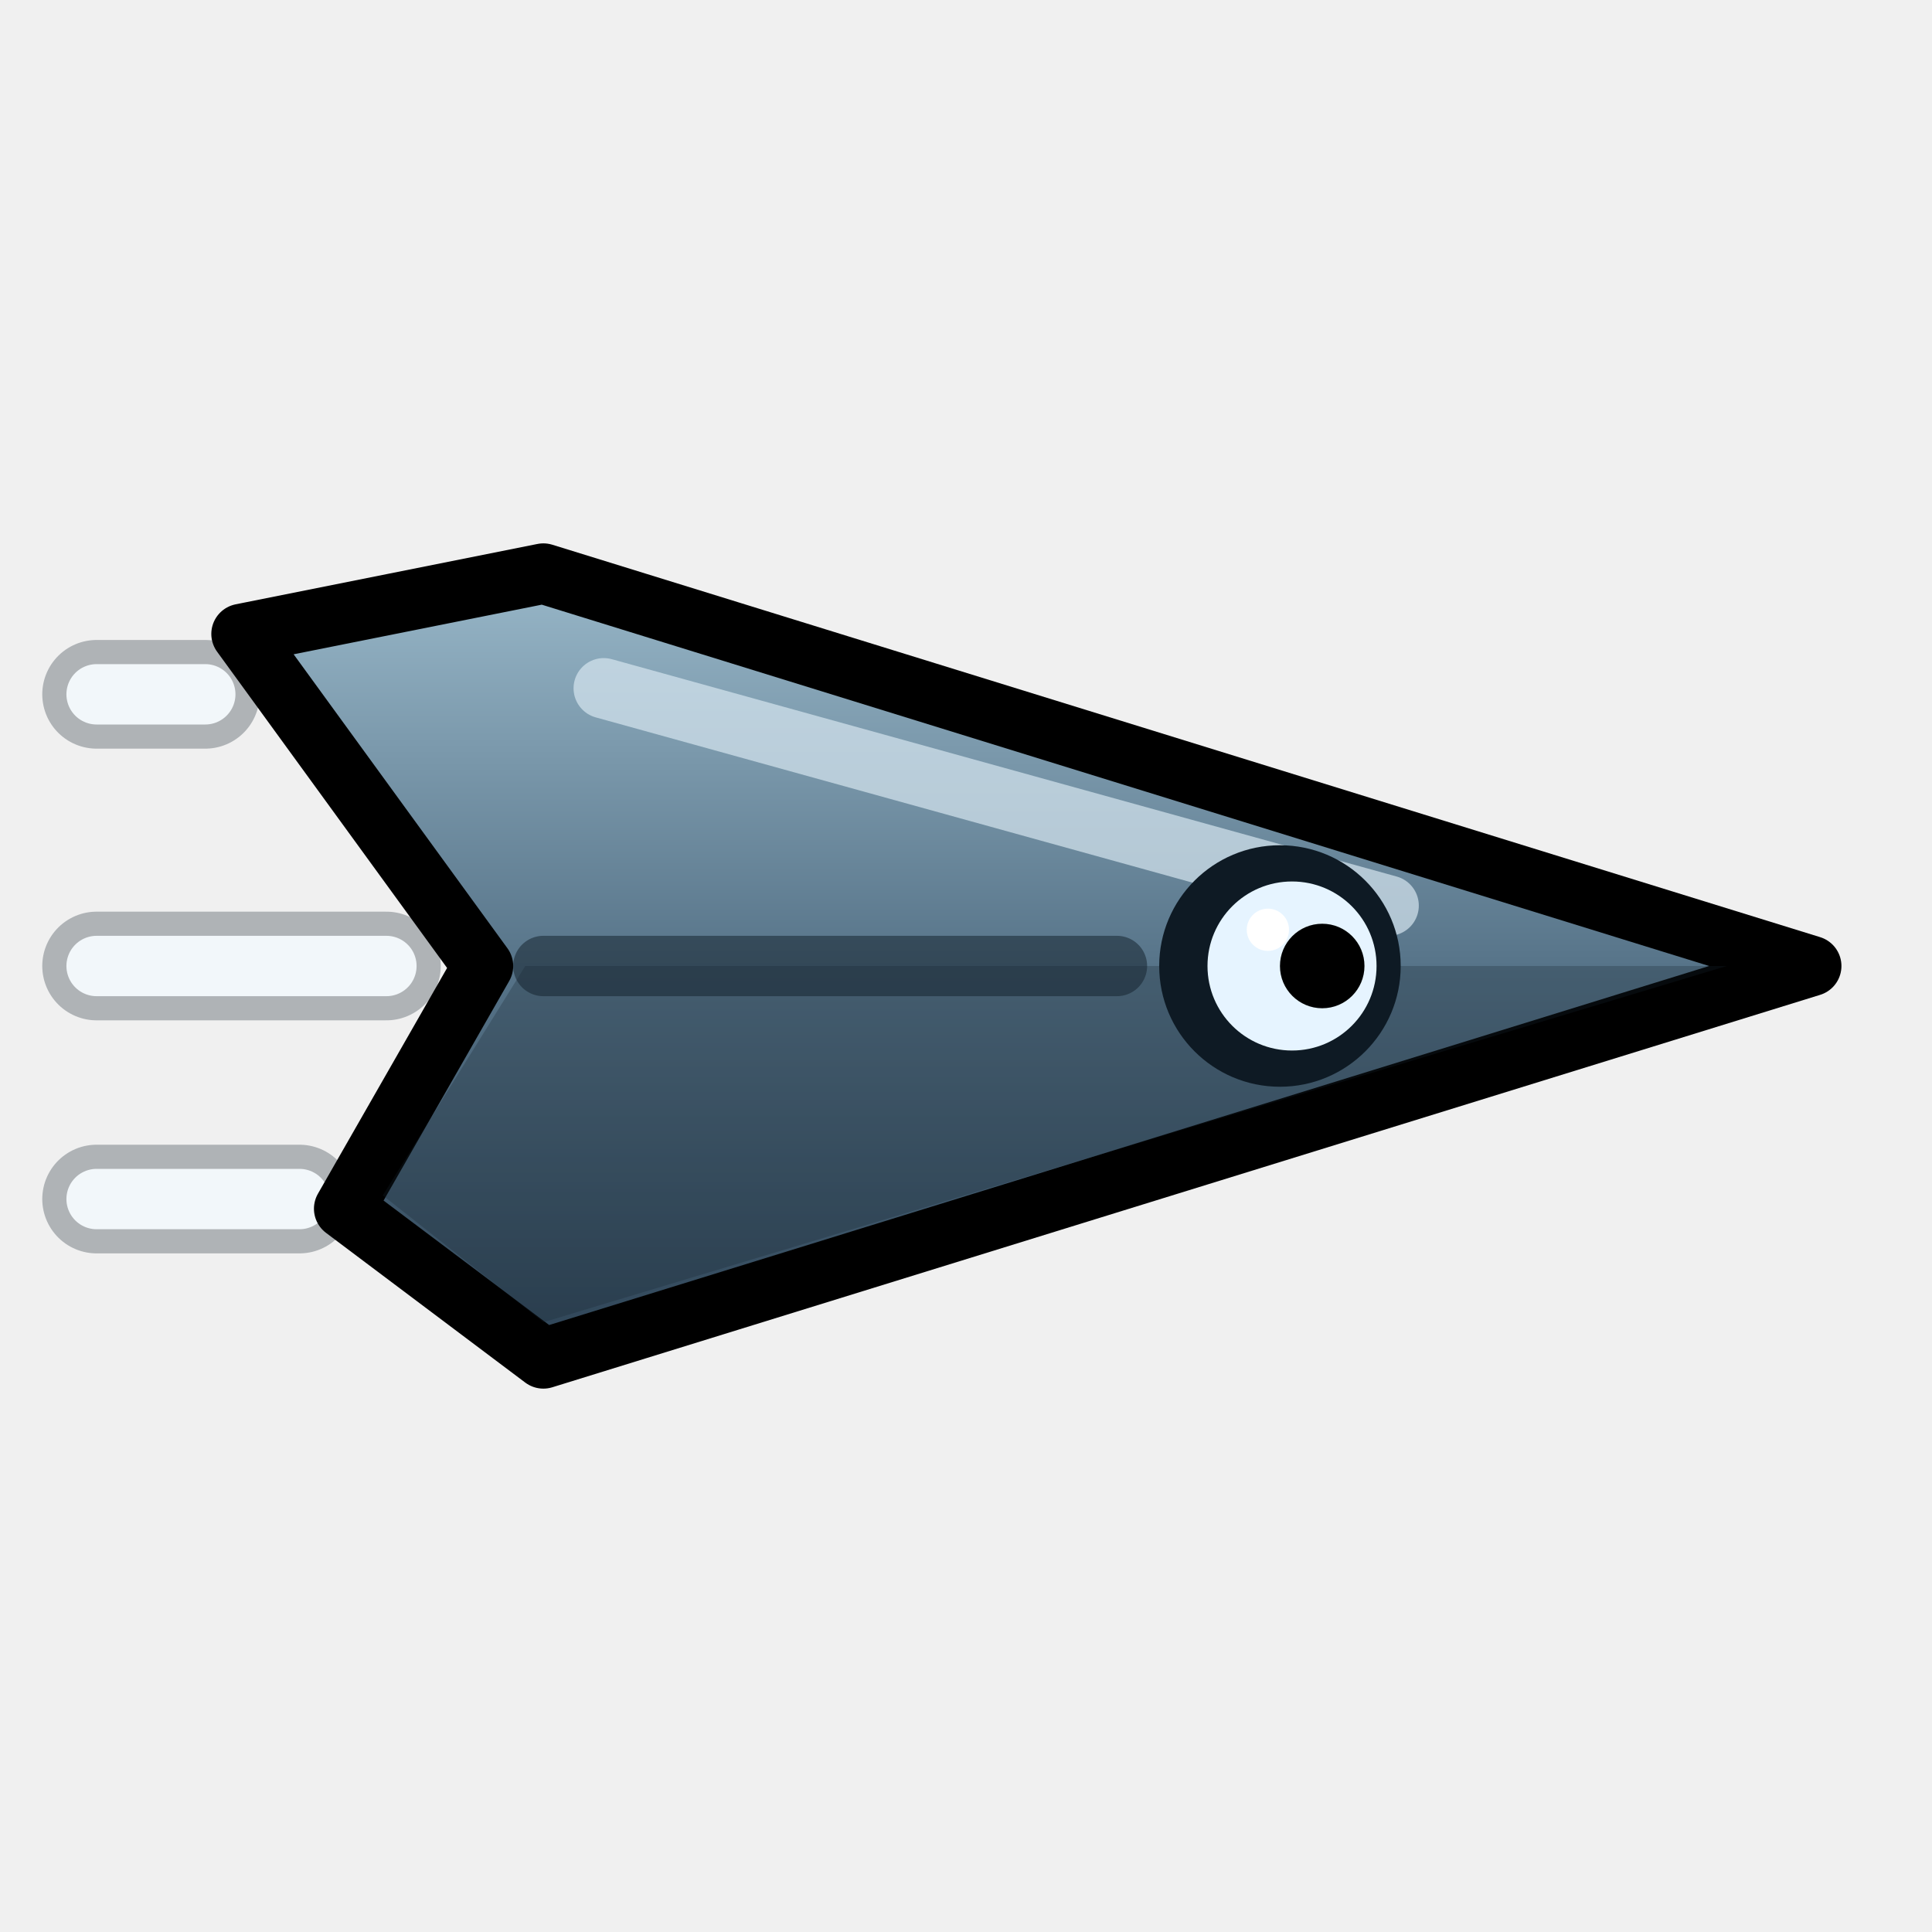
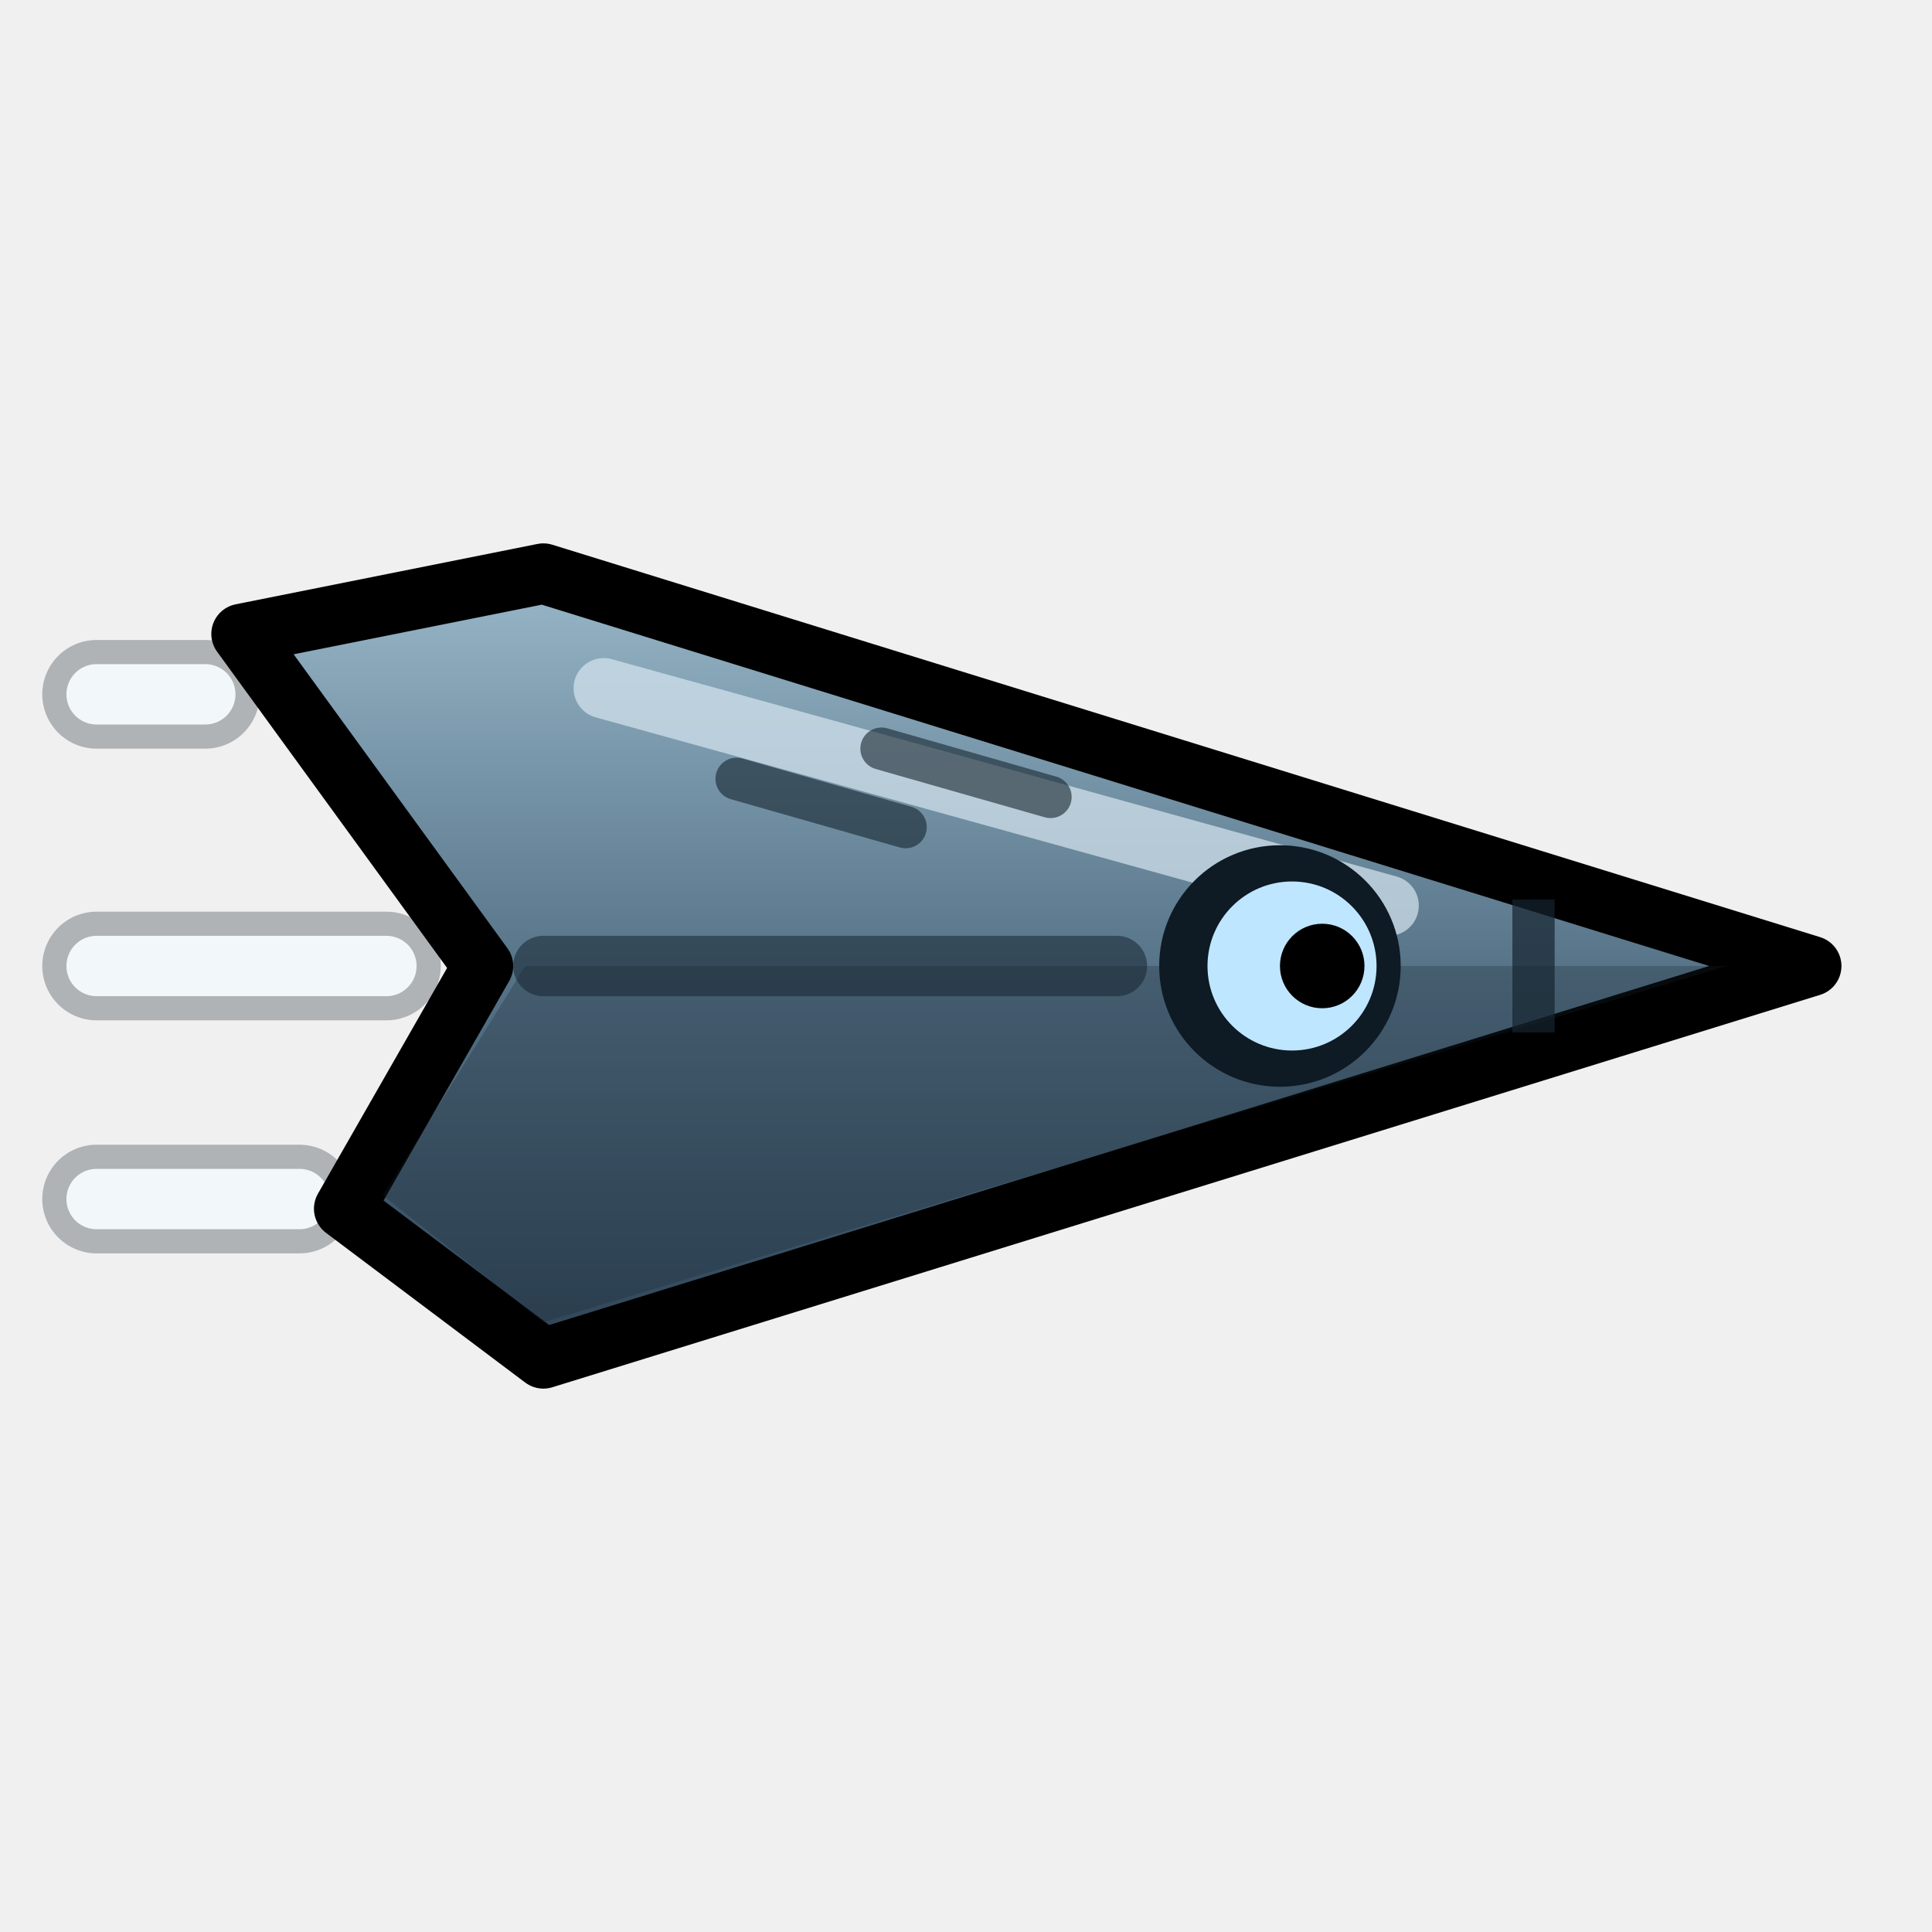
<svg xmlns="http://www.w3.org/2000/svg" viewBox="0 0 32 32">
  <defs>
    <linearGradient id="body" x1="0" y1="9" x2="0" y2="23" gradientUnits="userSpaceOnUse">
      <stop offset="0" stop-color="#9dbccd" />
      <stop offset="0.5" stop-color="#577489" />
      <stop offset="1" stop-color="#2b4052" />
    </linearGradient>
  </defs>
  <g stroke="#16242f" stroke-width="1.8" stroke-linecap="round" opacity="0.3">
    <line x1="3.4" y1="11.5" x2="1.6" y2="11.5" />
    <line x1="6.4" y1="16" x2="1.6" y2="16" />
    <line x1="4.96" y1="19.86" x2="1.6" y2="19.86" />
  </g>
  <g stroke="#f2f7fa" stroke-width="1" stroke-linecap="round">
    <line x1="3.4" y1="11.5" x2="1.6" y2="11.5" />
    <line x1="6.4" y1="16" x2="1.6" y2="16" />
    <line x1="4.96" y1="19.86" x2="1.6" y2="19.86" />
  </g>
  <path d="M30 16 L9 9.5 L4 10.5 L8 16 L5.7 20.02 L9 22.5 Z" fill="url(#body)" stroke="#000000" stroke-width="1" stroke-linejoin="round" />
  <polygon points="28.6,16 8.7,16 6.34,19.8 9,21.9" fill="#16242f" opacity="0.28" />
  <line x1="9" y1="16" x2="18.5" y2="16" stroke="#16242f" stroke-width="1" opacity="0.55" stroke-linecap="round" />
  <line x1="10" y1="11.4" x2="23" y2="15" stroke="#d6e6ef" stroke-width="1" opacity="0.7" stroke-linecap="round" />
+   <line x1="25.4" y1="14.9" x2="25.4" y2="17.1" stroke="#16242f" stroke-width="0.7" opacity="0.7" />
+   <path d="M12.2 12.9 L15 13.7 M14.6 12.4 L17.4 13.2" fill="none" stroke="#16242f" stroke-width="0.7" stroke-linecap="round" opacity="0.6" />
  <circle cx="21.2" cy="16" r="2" fill="#0e1a24" />
-   <circle cx="21.4" cy="16" r="1.4" fill="#e6f4ff" />
+   <circle cx="21.4" cy="16" r="1.4" fill="#bfe6ff" />
  <circle cx="21.9" cy="16" r="0.7" fill="#000000" />
-   <circle cx="21" cy="15.4" r="0.35" fill="#ffffff" />
</svg>
